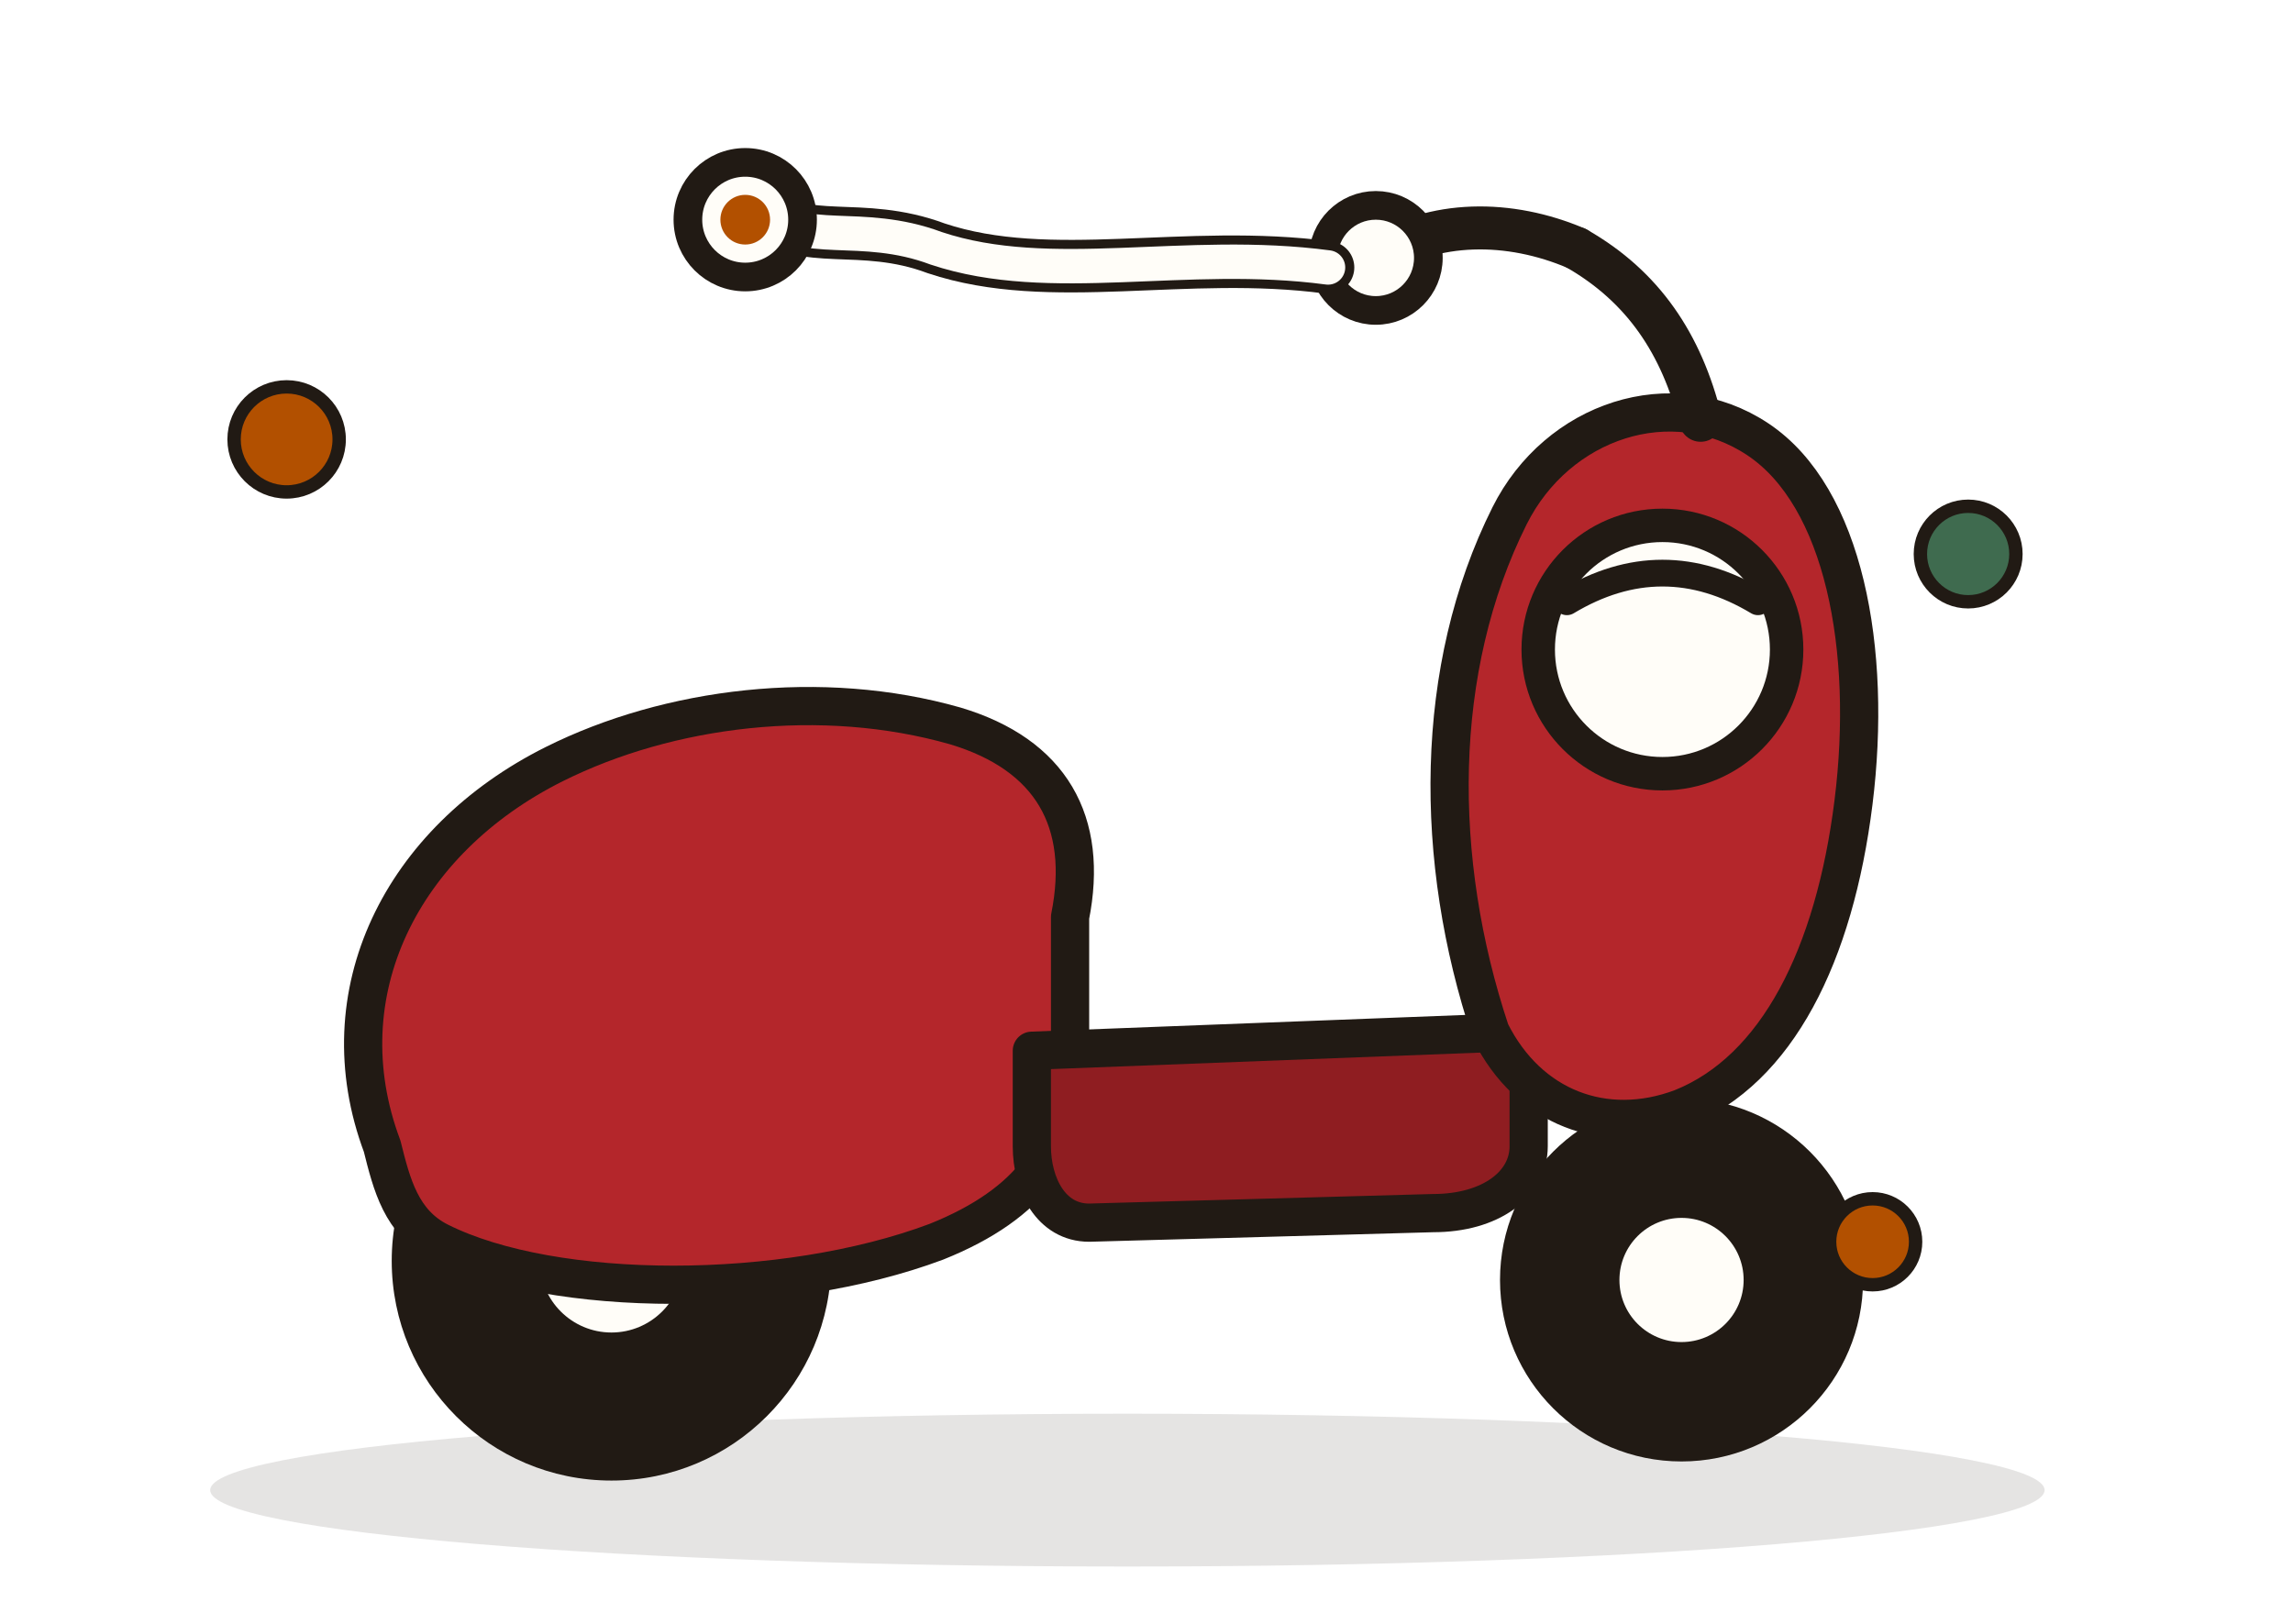
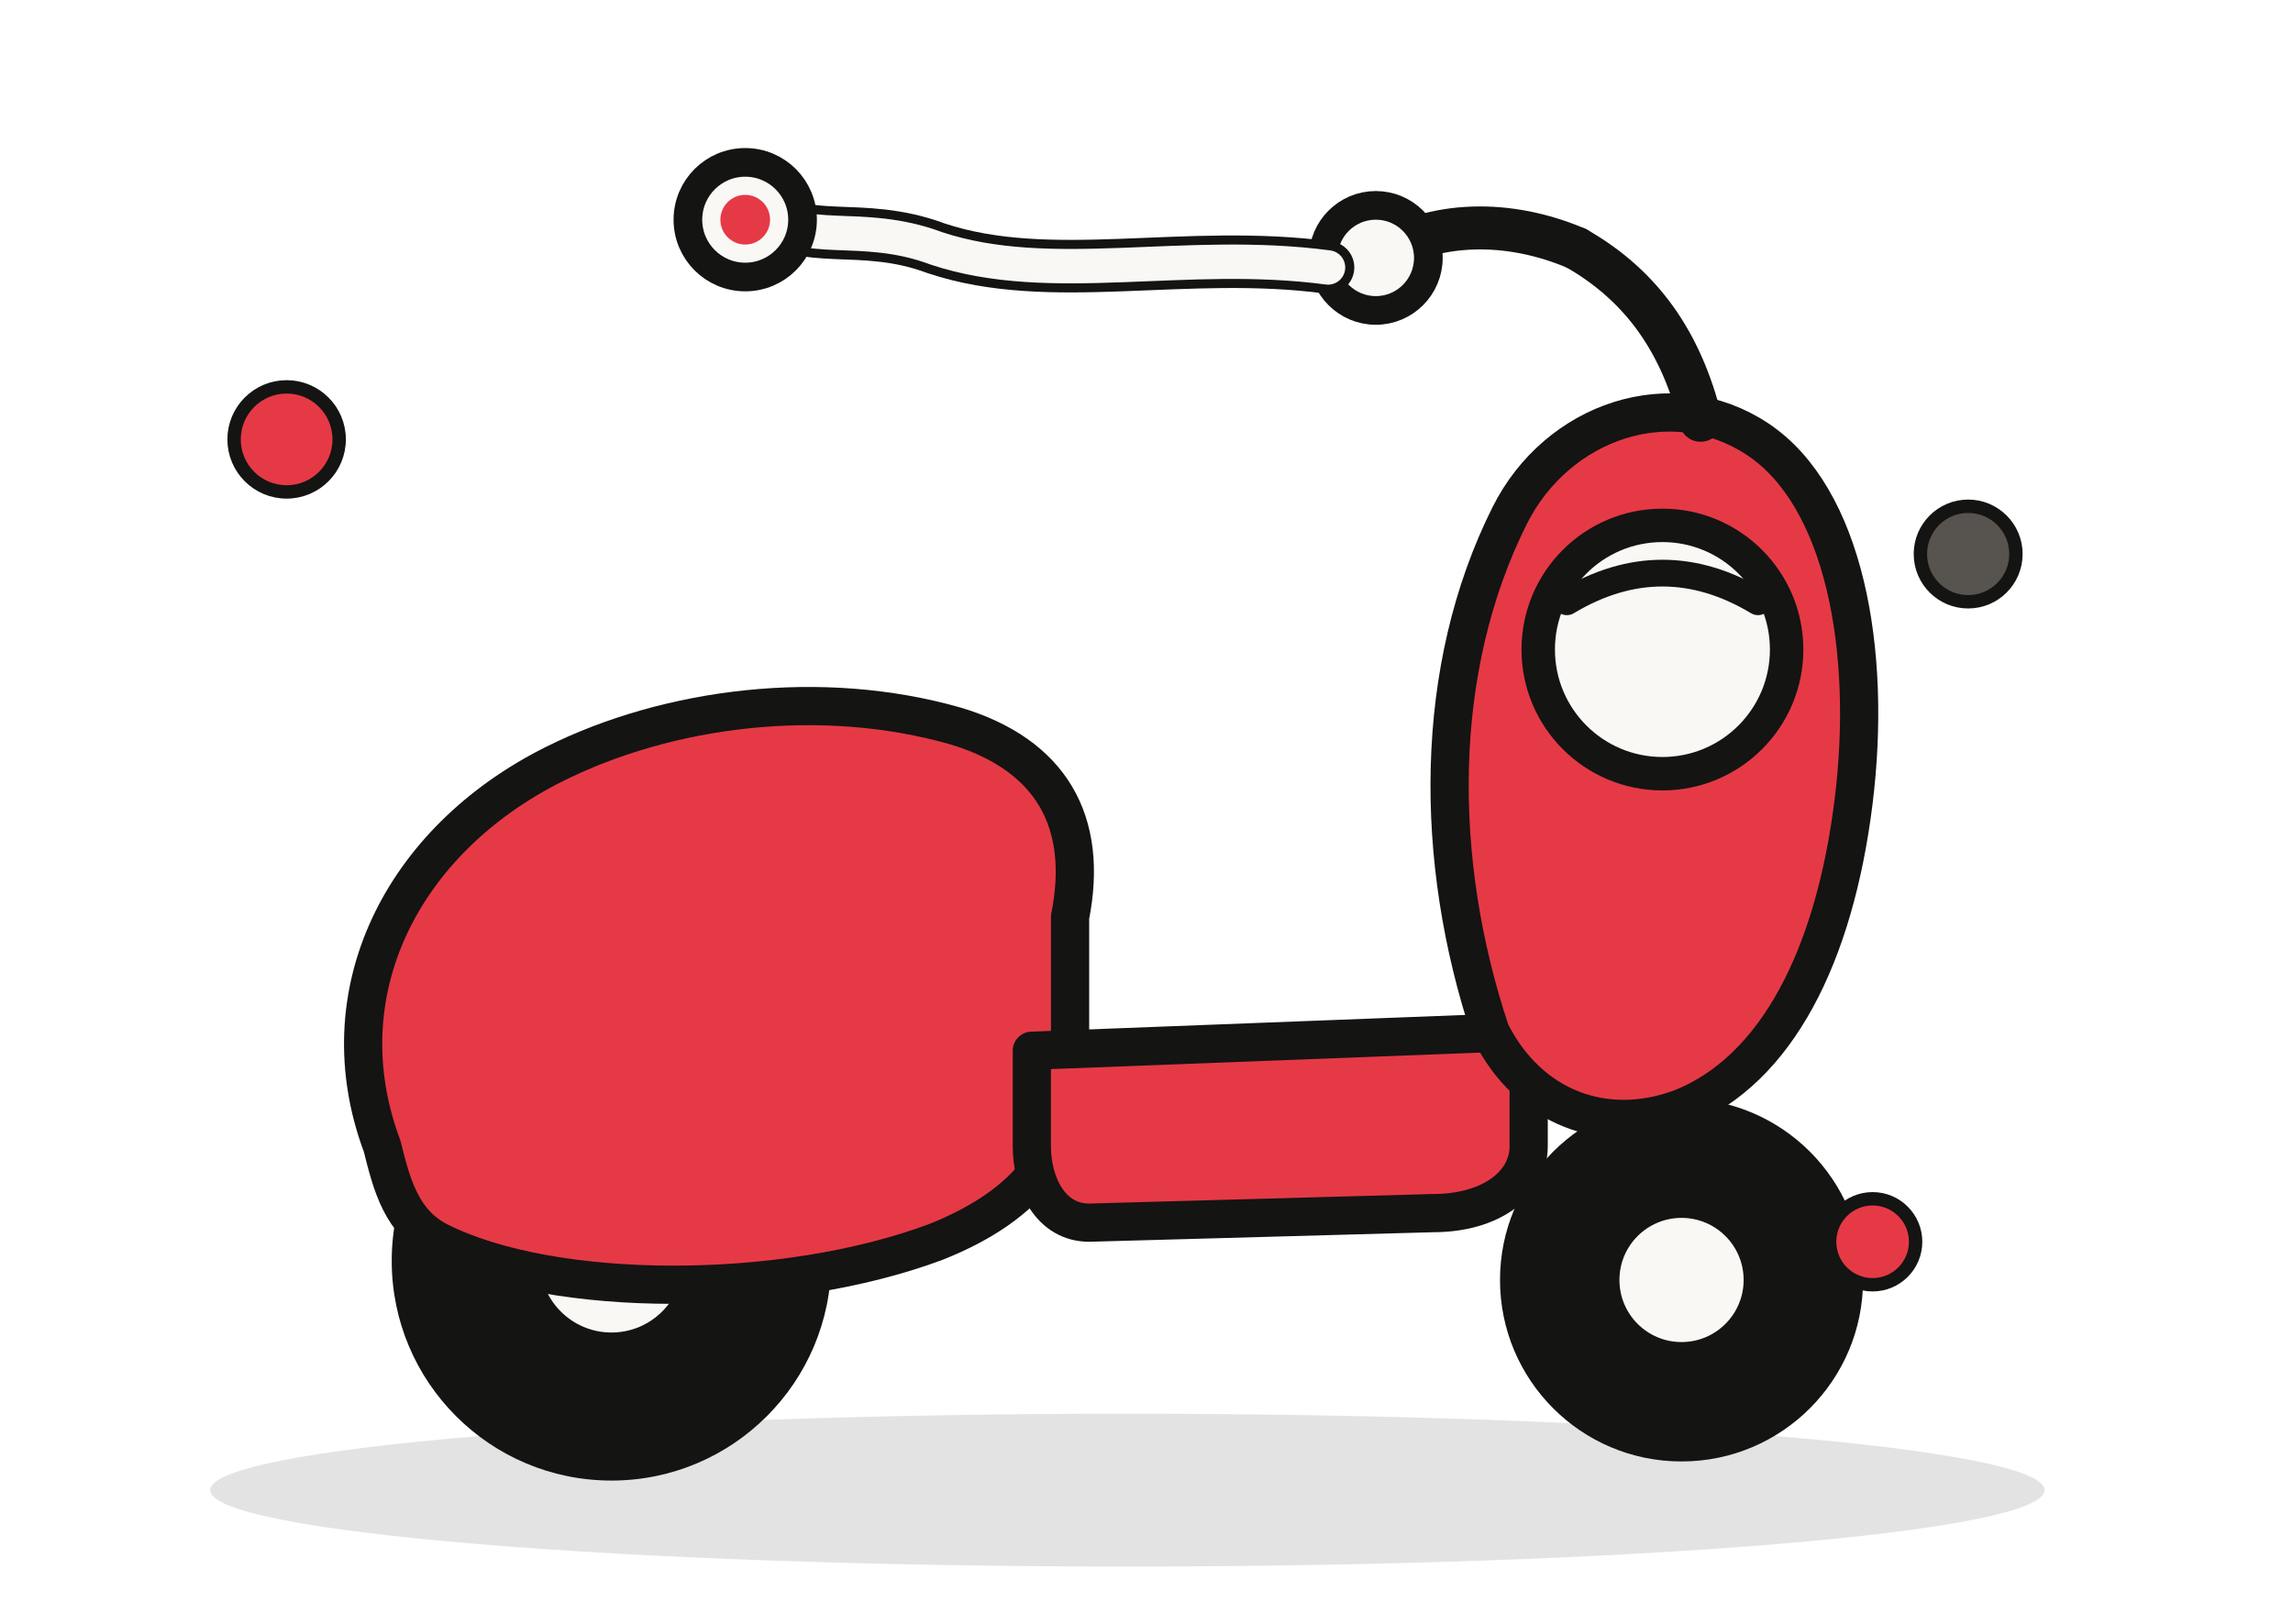
<svg xmlns="http://www.w3.org/2000/svg" viewBox="0 0 240 170" role="img" aria-hidden="true">
  <style>
@media (prefers-reduced-motion: no-preference) {
  .ribbon { animation: ribbon-flutter 2.4s ease-in-out infinite; transform-origin: 139px 28px; }
  @keyframes ribbon-flutter { 0%, 100% { transform: rotate(0deg); } 50% { transform: rotate(-3deg); } }
  .idle-bob { animation: idle-bob 3.4s ease-in-out infinite; transform-origin: 118px 130px; }
  @keyframes idle-bob { 0%, 100% { transform: translateY(0); } 50% { transform: translateY(-3px); } }
  .sparkle { animation: sparkle-pulse 1.4s ease-in-out infinite; transform-box: fill-box; transform-origin: center; }
  @keyframes sparkle-pulse { 0%, 100% { opacity: 0.35; transform: scale(0.85); } 50% { opacity: 1; transform: scale(1.05); } }
  .lamp { animation: lamp-blink 5.2s ease-in-out infinite; transform-box: fill-box; transform-origin: center; }
  @keyframes lamp-blink { 0%, 91%, 100% { transform: scaleY(1); } 94% { transform: scaleY(0.12); } 97% { transform: scaleY(1); } }
}
</style>
-   <ellipse cx="118" cy="156" rx="96" ry="8" fill="#211a14" opacity="0.12" />
+   <ellipse cx="118" cy="156" rx="96" ry="8" fill="#141413" opacity="0.12" />
  <g class="">
-     <circle cx="64" cy="132" r="23" fill="#211a14" />
-     <circle cx="64" cy="132" r="7.5" fill="#fffdf8" />
-     <circle cx="176" cy="134" r="19" fill="#211a14" />
-     <circle cx="176" cy="134" r="6.5" fill="#fffdf8" />
-     <path d="M40,120            C34,104 42,88 58,80            C70,74 86,72 100,76            C110,79 114,86 112,96            L112,112            C112,120 108,126 98,130            C82,136 58,136 46,130            C42,128 41,124 40,120 Z" fill="#b4262b" stroke="#211a14" stroke-width="4" stroke-linejoin="round" />
-     <path d="M108,110 L160,108 L160,120 C160,124 156,127 150,127 L114,128 C110,128 108,124 108,120 Z" fill="#8f1d21" stroke="#211a14" stroke-width="4" stroke-linejoin="round" />
-     <path d="M156,108            C150,90 150,70 158,54            C163,44 175,40 184,46            C193,52 196,68 194,84            C192,100 186,112 176,116            C168,119 160,116 156,108 Z" fill="#b4262b" stroke="#211a14" stroke-width="4" stroke-linejoin="round" />
-     <path d="M178,44 C176,36 172,30 165,26" stroke="#211a14" stroke-width="4.5" fill="none" stroke-linecap="round" />
-     <path d="M165,26 C158,23 150,23 144,27" stroke="#211a14" stroke-width="4.5" fill="none" stroke-linecap="round" />
-     <circle cx="144" cy="27" r="5.5" fill="#fffdf8" stroke="#211a14" stroke-width="3" />
+     <circle cx="64" cy="132" r="23" fill="#141413" />
+     <circle cx="64" cy="132" r="7.5" fill="#FAF8F5" />
+     <circle cx="176" cy="134" r="19" fill="#141413" />
+     <circle cx="176" cy="134" r="6.5" fill="#FAF8F5" />
+     <path d="M40,120            C34,104 42,88 58,80            C70,74 86,72 100,76            C110,79 114,86 112,96            L112,112            C112,120 108,126 98,130            C82,136 58,136 46,130            C42,128 41,124 40,120 Z" fill="#E63946" stroke="#141413" stroke-width="4" stroke-linejoin="round" />
+     <path d="M108,110 L160,108 L160,120 C160,124 156,127 150,127 L114,128 C110,128 108,124 108,120 Z" fill="#E63946" stroke="#141413" stroke-width="4" stroke-linejoin="round" />
+     <path d="M156,108            C150,90 150,70 158,54            C163,44 175,40 184,46            C193,52 196,68 194,84            C192,100 186,112 176,116            C168,119 160,116 156,108 Z" fill="#E63946" stroke="#141413" stroke-width="4" stroke-linejoin="round" />
+     <path d="M178,44 C176,36 172,30 165,26" stroke="#141413" stroke-width="4.5" fill="none" stroke-linecap="round" />
+     <path d="M165,26 C158,23 150,23 144,27" stroke="#141413" stroke-width="4.5" fill="none" stroke-linecap="round" />
+     <circle cx="144" cy="27" r="5.5" fill="#FAF8F5" stroke="#141413" stroke-width="3" />
    <g class="ribbon">
-       <path d="M139,28 C124,26 110,30 98,26 C90,23 84,26 80,22" stroke="#211a14" stroke-width="5.5" fill="none" stroke-linecap="round" />
-       <path d="M139,28 C124,26 110,30 98,26 C90,23 84,26 80,22" stroke="#fffdf8" stroke-width="3.6" fill="none" stroke-linecap="round" />
-       <circle cx="78" cy="23" r="6" fill="#fffdf8" stroke="#211a14" stroke-width="3" />
-       <circle cx="78" cy="23" r="2.6" fill="#b25000" />
+       <path d="M139,28 C124,26 110,30 98,26 C90,23 84,26 80,22" stroke="#141413" stroke-width="5.5" fill="none" stroke-linecap="round" />
+       <path d="M139,28 C124,26 110,30 98,26 C90,23 84,26 80,22" stroke="#FAF8F5" stroke-width="3.6" fill="none" stroke-linecap="round" />
+       <circle cx="78" cy="23" r="6" fill="#FAF8F5" stroke="#141413" stroke-width="3" />
+       <circle cx="78" cy="23" r="2.6" fill="#E63946" />
    </g>
-     <circle class="lamp" cx="174" cy="68" r="13" fill="#fffdf8" stroke="#211a14" stroke-width="3.5" />
-     <path d="M164,63 Q174,57 184,63" stroke="#211a14" stroke-width="2.8" fill="none" stroke-linecap="round" />
+     <circle class="lamp" cx="174" cy="68" r="13" fill="#FAF8F5" stroke="#141413" stroke-width="3.5" />
+     <path d="M164,63 Q174,57 184,63" stroke="#141413" stroke-width="2.8" fill="none" stroke-linecap="round" />
  </g>
-   <circle cx="30" cy="46" r="5.5" fill="#b25000" stroke="#211a14" stroke-width="1.4" class="sparkle" style="animation-delay:0s" />
-   <circle cx="206" cy="58" r="5" fill="#3f6b4f" stroke="#211a14" stroke-width="1.4" class="sparkle" style="animation-delay:0.3s" />
-   <circle cx="196" cy="130" r="4.5" fill="#b25000" stroke="#211a14" stroke-width="1.4" class="sparkle" style="animation-delay:0.6s" />
+   <circle cx="30" cy="46" r="5.5" fill="#E63946" stroke="#141413" stroke-width="1.4" class="sparkle" style="animation-delay:0s" />
+   <circle cx="206" cy="58" r="5" fill="#57534E" stroke="#141413" stroke-width="1.4" class="sparkle" style="animation-delay:0.3s" />
+   <circle cx="196" cy="130" r="4.5" fill="#E63946" stroke="#141413" stroke-width="1.4" class="sparkle" style="animation-delay:0.6s" />
</svg>
